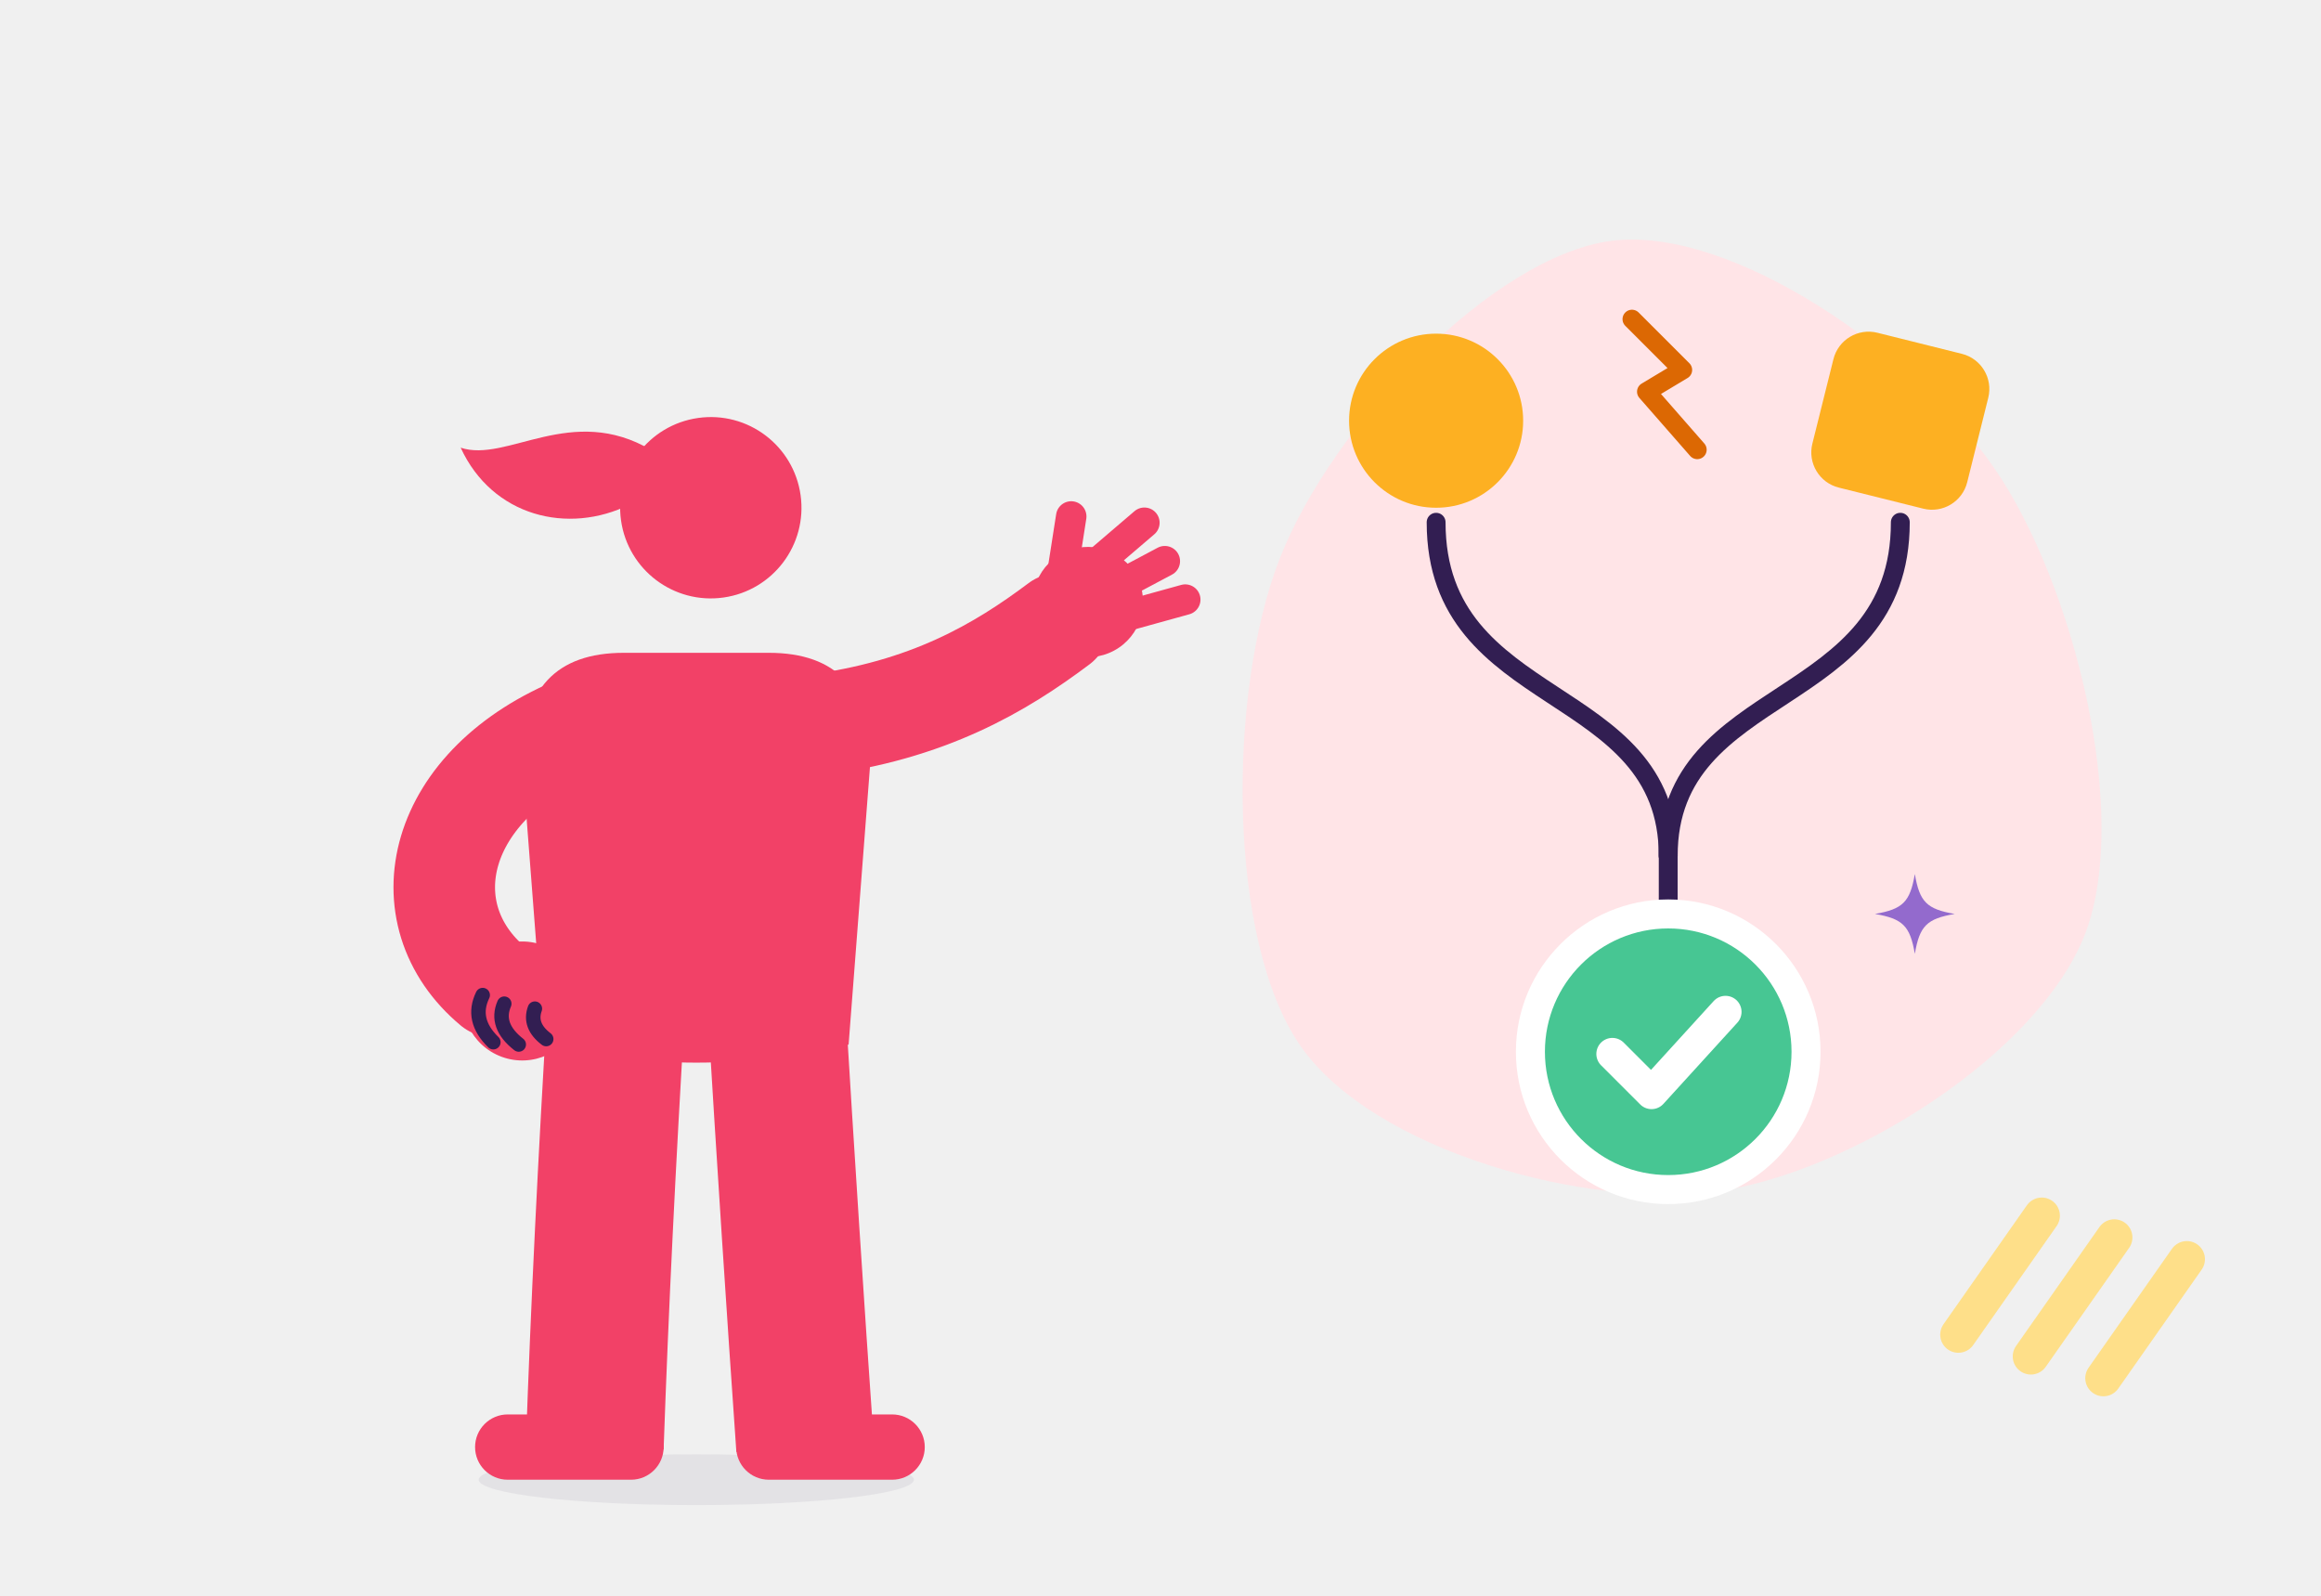
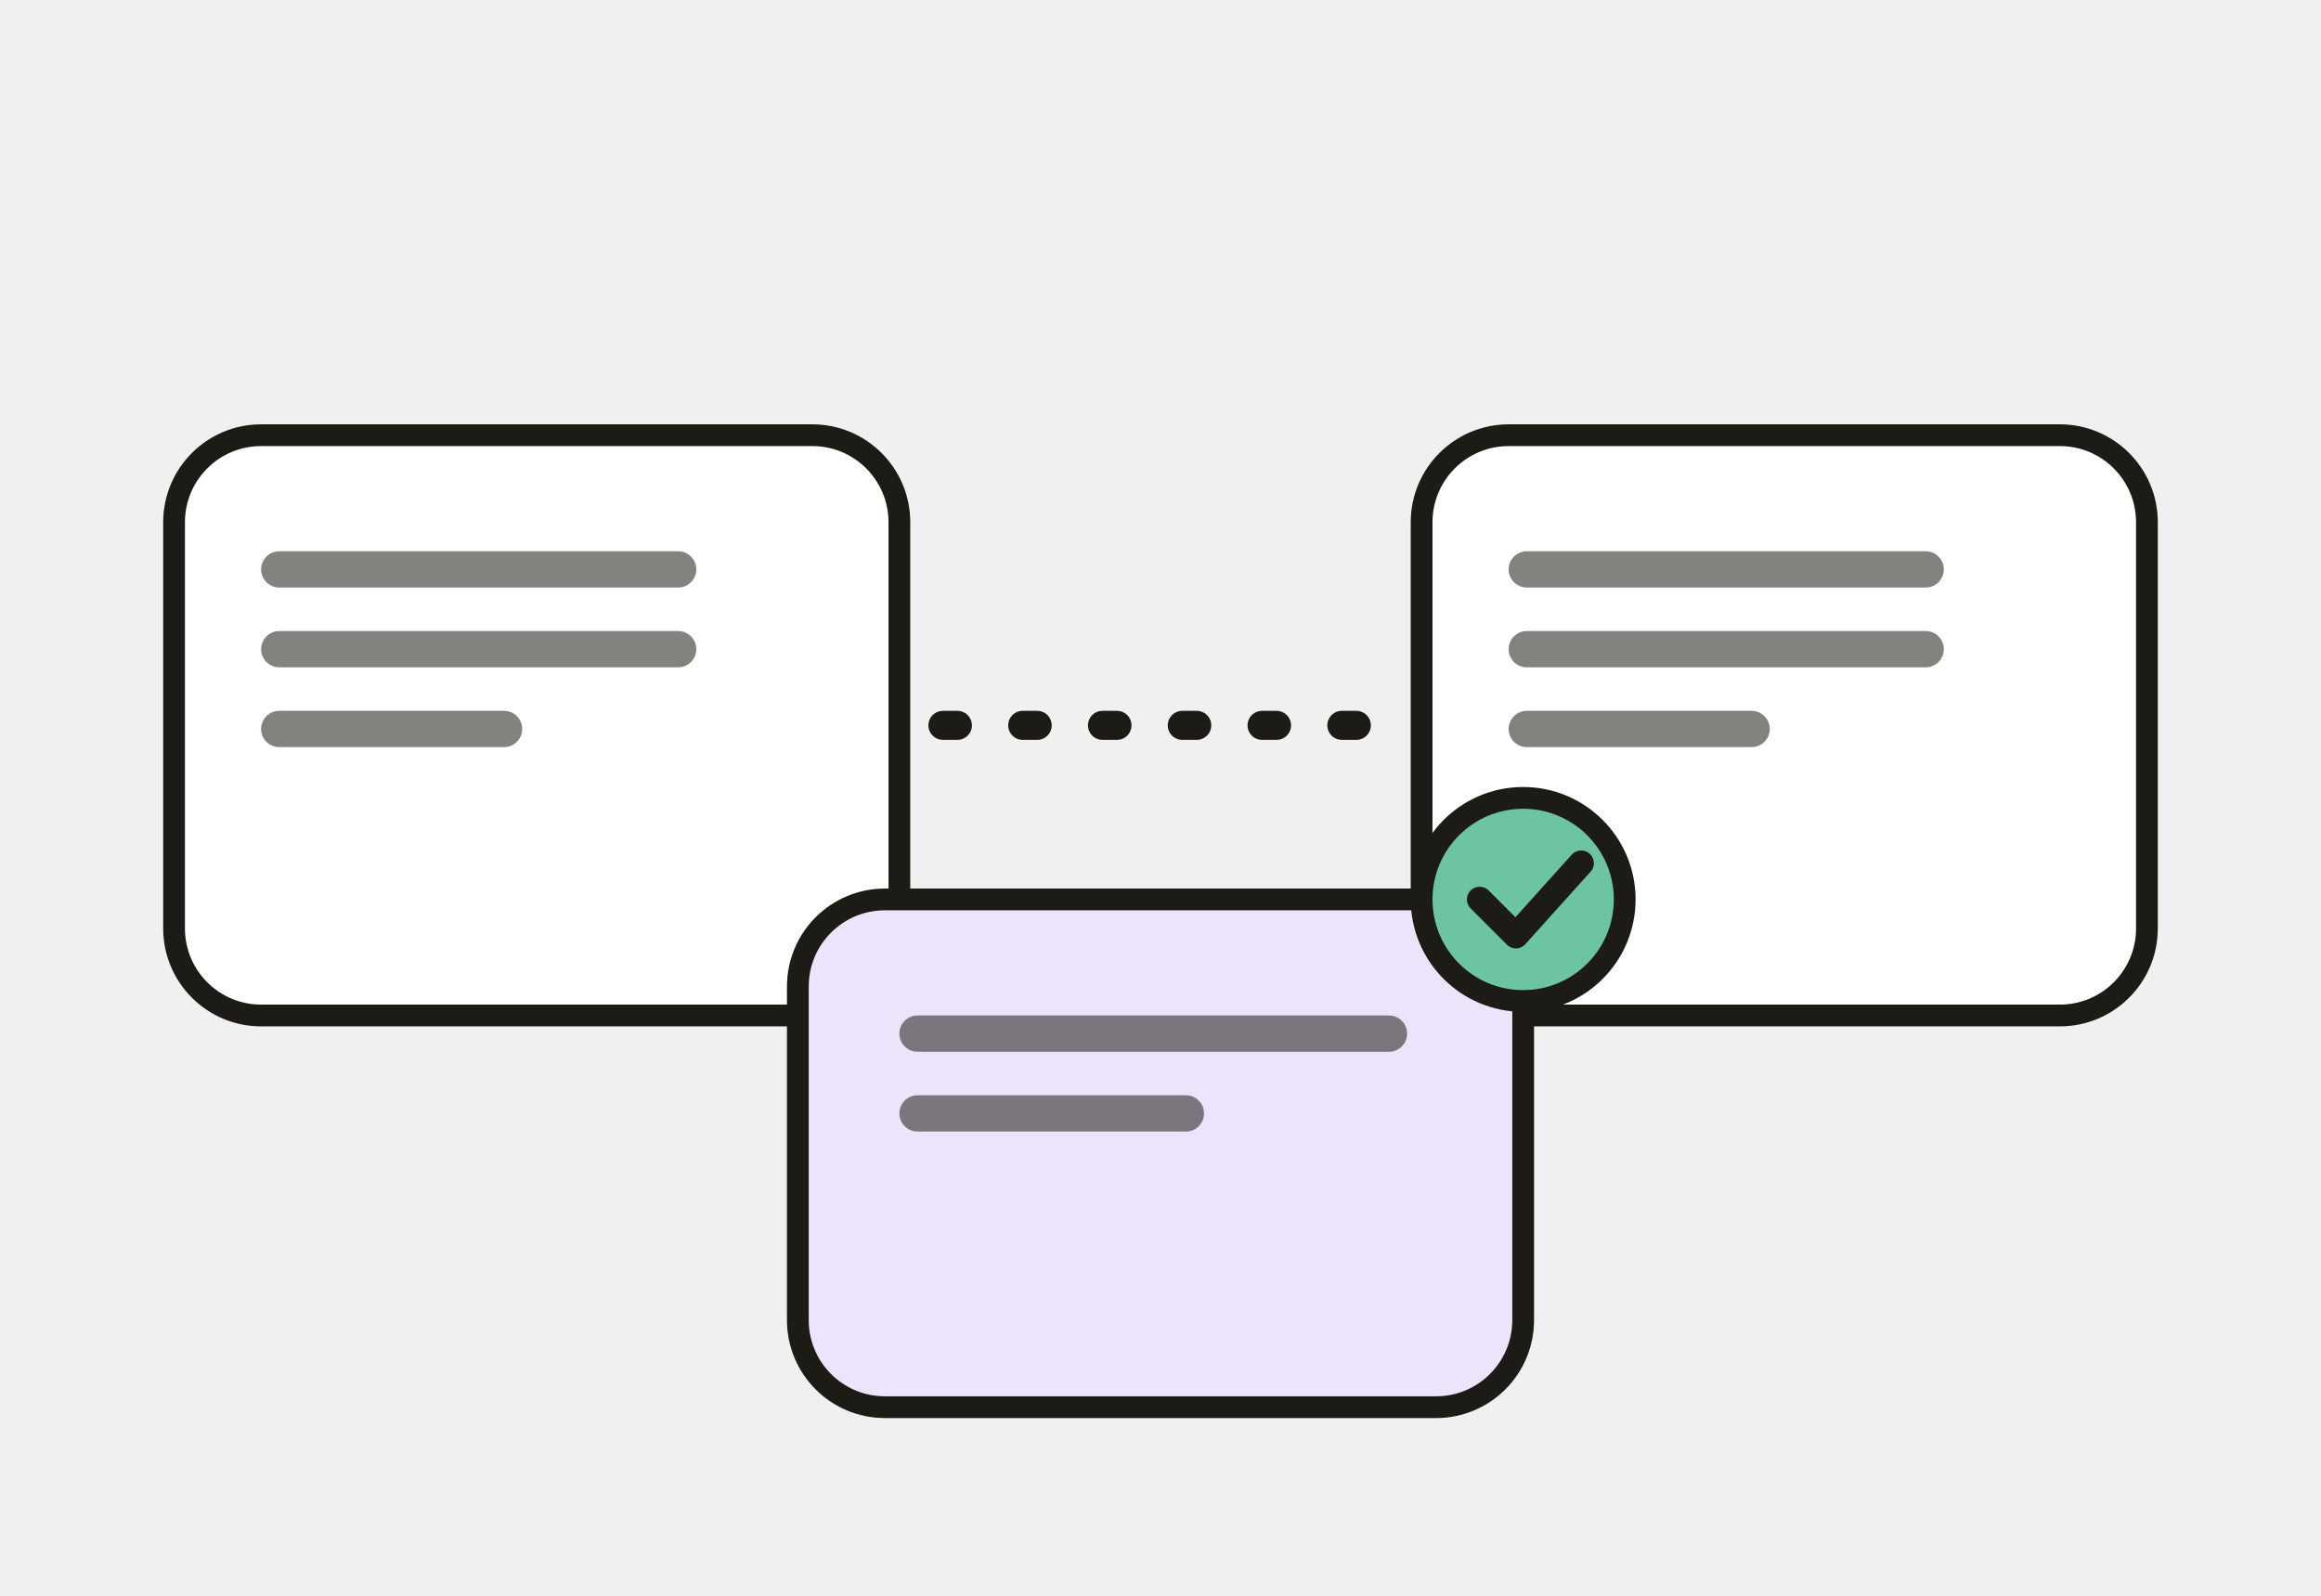
- <svg xmlns="http://www.w3.org/2000/svg" class="cr" viewBox="0 0 320 220" width="320" height="220" role="img" aria-labelledby="cr-t cr-d">
-   <style>.cr .up{animation:cr0 4.2s ease-in-out infinite alternate}@keyframes cr0{to{transform:translateY(-2px)}}.cr .head{animation:cr1 5.2s ease-in-out infinite alternate;transform-box:view-box;transform-origin:98.0px 82.0px}@keyframes cr1{to{transform:rotate(-5deg)}}.cr .ma{animation:cr2 3.2s ease-in-out infinite alternate}@keyframes cr2{to{transform:translateX(3px)}}.cr .mb{animation:cr3 3.2s ease-in-out infinite alternate}@keyframes cr3{to{transform:translateX(-3px)}}.cr .clash{animation:cr4 1.7s ease-in-out infinite alternate}@keyframes cr4{to{opacity:.3}}.cr .pop{animation:cr5 3.2s ease-in-out infinite alternate;transform-box:fill-box;transform-origin:center}@keyframes cr5{to{transform:scale(1.1)}}.cr .spark{animation:cr6 2.6s ease-in-out infinite alternate;transform-box:fill-box;transform-origin:center}@keyframes cr6{to{transform:scale(.6) rotate(20deg);opacity:.6}}.cr .doodle2{animation:cr7 3.4s ease-in-out infinite alternate}@keyframes cr7{to{opacity:.55}}@media (prefers-reduced-motion:reduce){.cr,.cr *{animation:none!important}}</style>
-   <path d="M287.5 128.7C281.1 145.3 255.1 161.6 237.0 164.2C219.0 166.8 189.4 158.7 179.3 144.2C169.2 129.7 169.2 95.6 176.4 77.1C183.6 58.6 205.8 35.3 222.2 33.2C238.7 31.1 264.1 48.7 275.0 64.6C285.9 80.5 293.8 112.1 287.5 128.7Z" fill="#ffe4e7" />
-   <g class="doodle2">
-     <path d="M270.0 184.0 l11.5 -16.4" fill="none" stroke="#fedf89" stroke-width="5" stroke-linecap="round" stroke-linejoin="round" />
-     <path d="M280.0 187.0 l11.5 -16.4" fill="none" stroke="#fedf89" stroke-width="5" stroke-linecap="round" stroke-linejoin="round" />
-     <path d="M290.0 190.0 l11.5 -16.4" fill="none" stroke="#fedf89" stroke-width="5" stroke-linecap="round" stroke-linejoin="round" />
-   </g>
-   <path d="M198 72C198 98 230 94 230 118" fill="none" stroke="#321e52" stroke-width="2.6" stroke-linecap="round" stroke-linejoin="round" />
-   <path d="M262 72C262 98 230 94 230 118" fill="none" stroke="#321e52" stroke-width="2.6" stroke-linecap="round" stroke-linejoin="round" />
-   <path d="M230 116V126" fill="none" stroke="#321e52" stroke-width="2.6" stroke-linecap="round" stroke-linejoin="round" />
-   <g class="clash">
-     <path d="M225 44l7 7-5 3 7 8" fill="none" stroke="#dc6803" stroke-width="2.6" stroke-linecap="round" stroke-linejoin="round" />
-   </g>
-   <g class="ma">
-     <circle cx="198" cy="58" r="12" fill="#fdb022" />
-   </g>
-   <g class="mb">
-     <rect x="251" y="47" width="22" height="22" rx="5.0" fill="#fdb022" transform="rotate(14 262.0 58.0)" />
-   </g>
-   <circle cx="230" cy="145" r="21" fill="#ffffff" />
-   <g class="pop">
-     <circle cx="230" cy="145" r="17" fill="#47c693" />
-     <path d="M222.3 145.3l5.4 5.4 10.2-11.2" fill="none" stroke="#ffffff" stroke-width="4.42" stroke-linecap="round" stroke-linejoin="round" />
-   </g>
-   <g class="spark">
-     <path transform="translate(264 126) scale(0.55)" fill="#936acd" d="M0-10C1.2-3 3-1.2 10 0 3 1.2 1.2 3 0 10-1.2 3-3 1.2-10 0-3-1.2-1.2-3 0-10z" />
-   </g>
-   <ellipse cx="96.0" cy="204.0" rx="30" ry="3.5" fill="#321e52" fill-opacity=".07" />
-   <g transform="translate(96 204) scale(1.0)">
-     <path d="M-11 -66Q-13 -33.0 -14 -4.5" fill="none" stroke="#f24167" stroke-width="19" stroke-linecap="butt" stroke-linejoin="round" />
-     <rect x="-30.5" y="-9.0" width="26" height="9" rx="4.5" fill="#f24167" />
-     <path d="M11 -66Q13 -33.0 15 -4.5" fill="none" stroke="#f24167" stroke-width="19" stroke-linecap="butt" stroke-linejoin="round" />
-     <rect x="5.5" y="-9.0" width="26" height="9" rx="4.5" fill="#f24167" />
-   </g>
-   <g class="up">
-     <g transform="translate(96 204) scale(1.0)">
-       <path d="M16 -104C32 -106 42 -112 50 -118" fill="none" stroke="#f24167" stroke-width="14" stroke-linecap="round" stroke-linejoin="round" />
-       <g transform="translate(54 -121) rotate(62)">
-         <path d="M-4 -3l-2.0 -9" fill="none" stroke="#f24167" stroke-width="4.2" stroke-linecap="round" stroke-linejoin="round" />
-         <path d="M0 -3l0.0 -9" fill="none" stroke="#f24167" stroke-width="4.2" stroke-linecap="round" stroke-linejoin="round" />
-         <path d="M4 -3l2.0 -9" fill="none" stroke="#f24167" stroke-width="4.2" stroke-linecap="round" stroke-linejoin="round" />
-         <path d="M-5.5 1l-6 -4.5" fill="none" stroke="#f24167" stroke-width="4.2" stroke-linecap="round" stroke-linejoin="round" />
-         <circle r="7.6" fill="#f24167" />
-       </g>
-       <path d="M-24 -99Q-24 -114 -10 -114H10Q24 -114 24 -99L21 -60Q0 -55 -21 -60Z" fill="#f24167" />
-     </g>
-     <g class="head">
-       <g transform="translate(96 204) scale(1.0)">
-         <g transform="translate(2 -134) rotate(-8)">
-           <circle r="12.5" fill="#f24167" />
-           <path d="M-7 -9C-17 -17 -27 -10 -33 -13C-30 -3 -20 1 -11 -2Z" fill="#f24167" />
-         </g>
-       </g>
-     </g>
-     <g transform="translate(96 204) scale(1.0)">
-       <path d="M-16 -104C-36 -96 -40 -78 -28 -68" fill="none" stroke="#f24167" stroke-width="14" stroke-linecap="round" stroke-linejoin="round" />
-       <g transform="translate(-24 -66) rotate(200)">
-         <circle r="8.2" fill="#f24167" />
-         <path d="M-1.6-5.8q4 1.3 3.8 4.6M1.8-6.7q4 1.8 3.6 5.6M-4.9-3.8q2.9 0.9 2.9 3.4" fill="none" stroke="#321e52" stroke-width="2.0" stroke-linecap="round" stroke-linejoin="round" />
-       </g>
-     </g>
-   </g>
+ <svg xmlns="http://www.w3.org/2000/svg" viewBox="0 0 320 220" width="320" height="220" role="img" aria-labelledby="t d">
+   <rect x="24" y="60" width="100" height="80" rx="12" fill="#FFFFFF" stroke="#1d1b16" stroke-width="3" />
+   <rect x="36" y="76" width="60" height="5" rx="2.5" fill="#1d1b16" opacity=".55" />
+   <rect x="36" y="87" width="60" height="5" rx="2.5" fill="#1d1b16" opacity=".55" />
+   <rect x="36" y="98" width="36.0" height="5" rx="2.5" fill="#1d1b16" opacity=".55" />
+   <rect x="196" y="60" width="100" height="80" rx="12" fill="#FFFFFF" stroke="#1d1b16" stroke-width="3" />
+   <rect x="208" y="76" width="60" height="5" rx="2.5" fill="#1d1b16" opacity=".55" />
+   <rect x="208" y="87" width="60" height="5" rx="2.5" fill="#1d1b16" opacity=".55" />
+   <rect x="208" y="98" width="36.0" height="5" rx="2.5" fill="#1d1b16" opacity=".55" />
+   <path d="M130 100 H190" stroke="#1d1b16" stroke-width="4" stroke-dasharray="2 9" stroke-linecap="round" />
+   <rect x="110" y="124" width="100" height="70" rx="12" fill="#EDE3FB" stroke="#1d1b16" stroke-width="3" />
+   <rect x="124" y="140" width="70" height="5" rx="2.5" fill="#1d1b16" opacity=".55" />
+   <rect x="124" y="151" width="42.0" height="5" rx="2.5" fill="#1d1b16" opacity=".55" />
+   <circle cx="210" cy="124" r="14" fill="#6CC4A1" stroke="#1d1b16" stroke-width="3" />
+   <path d="M204 124 l5 5 l9 -10" fill="none" stroke="#1d1b16" stroke-width="3.5" stroke-linecap="round" stroke-linejoin="round" />
</svg>
